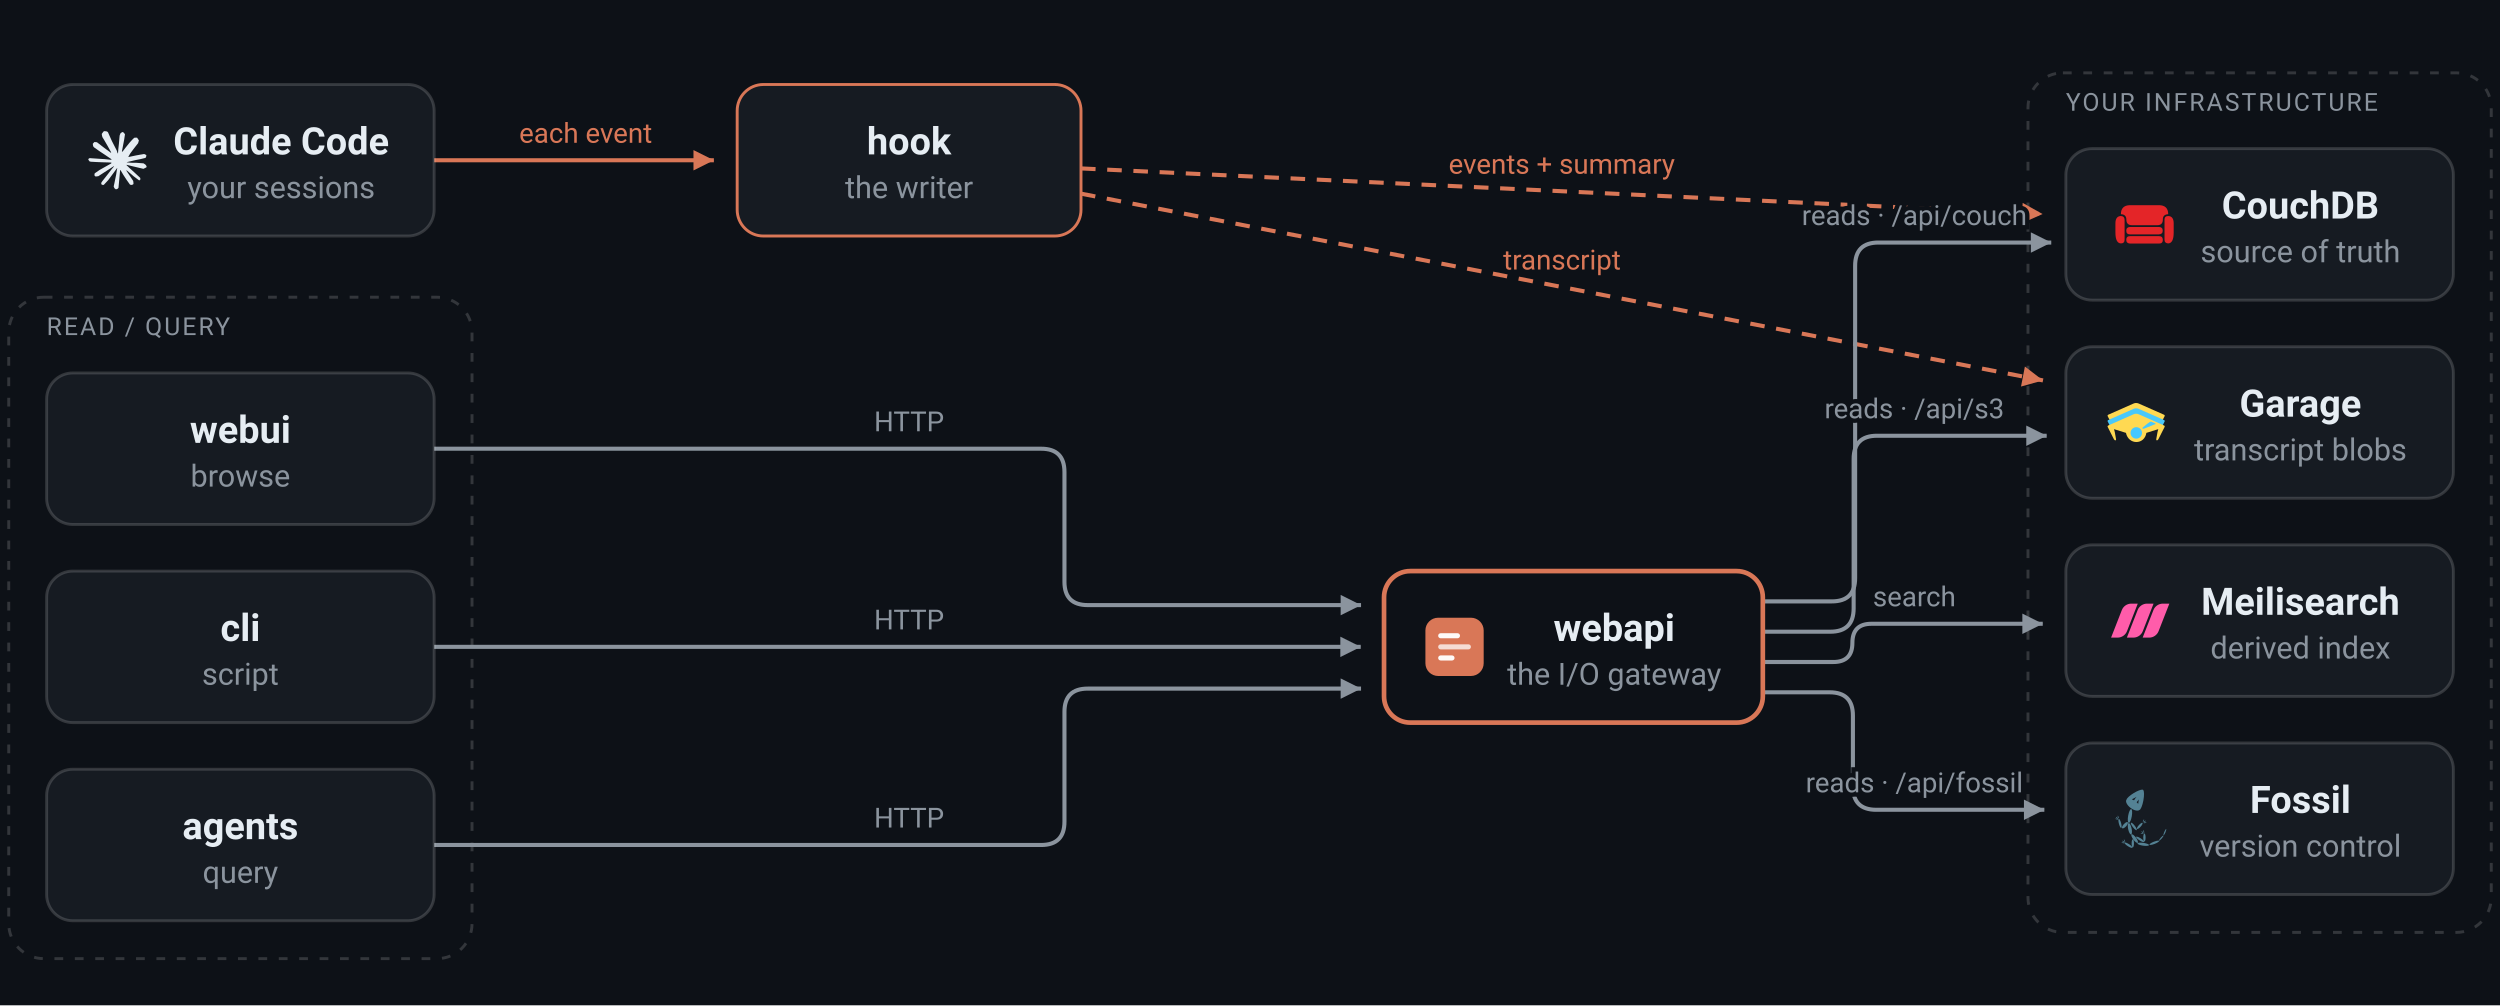
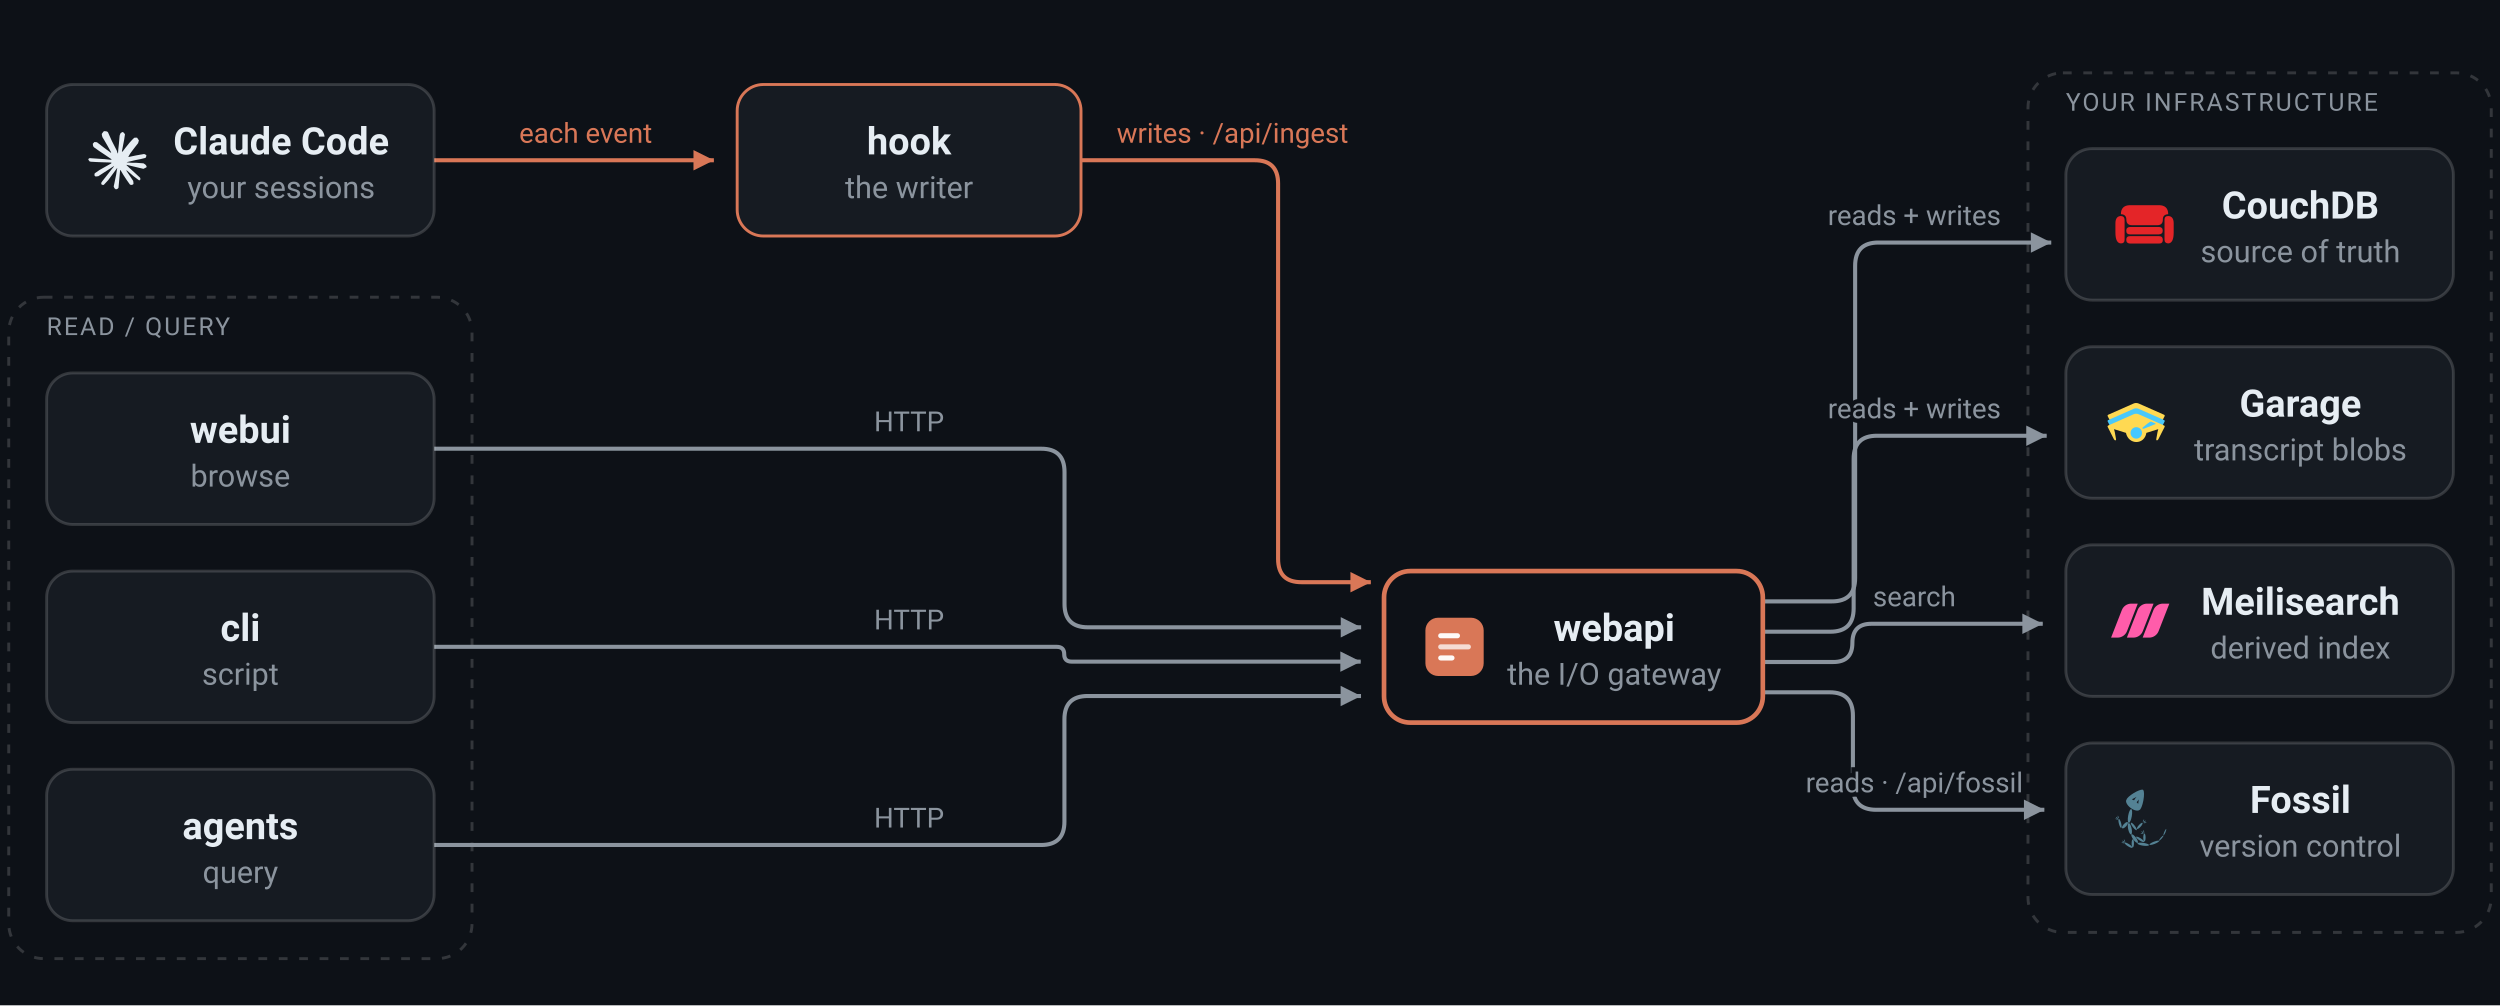
<svg xmlns="http://www.w3.org/2000/svg" viewBox="0 0 858 345" width="858" height="345" role="img" aria-labelledby="ct-title ct-desc" font-family="-apple-system, BlinkMacSystemFont, 'Segoe UI', Roboto, Helvetica, Arial, sans-serif">
  <defs>
    <marker id="ct-arrow-muted" markerUnits="userSpaceOnUse" markerWidth="7" markerHeight="7" refX="7" refY="3.5" orient="auto">
      <path d="M0 0L7 3.5L0 7z" fill="var(--ct-muted, #8b949e)" />
    </marker>
    <marker id="ct-arrow-clay" markerUnits="userSpaceOnUse" markerWidth="7" markerHeight="7" refX="7" refY="3.5" orient="auto">
      <path d="M0 0L7 3.5L0 7z" fill="var(--ct-clay, #d97757)" />
    </marker>
  </defs>
  <style>:root{--ct-bg:#0d1117;--ct-paper:#161b22;--ct-ink:#e6edf3;--ct-muted:#8b949e;--ct-border:rgba(255,255,255,.16);--ct-clay:#d97757;--ct-accentText:#d97757}</style>
  <rect x="0" y="0" width="858" height="345" fill="var(--ct-bg, #0d1117)" />
  <g>
    <rect x="3" y="102" width="159" height="227" rx="12" fill="none" stroke="var(--ct-border, rgba(255,255,255,.16))" stroke-width="1" stroke-dasharray="3 4" />
    <text x="16" y="115" font-size="8.5" letter-spacing="0.7" fill="var(--ct-muted, #8b949e)">READ / QUERY</text>
  </g>
  <g>
    <rect x="696" y="25" width="159" height="295" rx="12" fill="none" stroke="var(--ct-border, rgba(255,255,255,.16))" stroke-width="1" stroke-dasharray="3 4" />
    <text x="709" y="38" font-size="8.5" letter-spacing="0.7" fill="var(--ct-muted, #8b949e)">YOUR INFRASTRUCTURE</text>
  </g>
  <g>
    <path d="M149 55H245" fill="none" stroke="var(--ct-clay, #d97757)" stroke-width="1.4" marker-end="url(#ct-arrow-clay)" />
    <text x="201" y="49" text-anchor="middle" font-size="9.5" fill="var(--ct-accentText, #d97757)" stroke="var(--ct-bg, #0d1117)" stroke-width="3" paint-order="stroke">each event</text>
  </g>
  <g>
-     <path d="M371 57.8L701.01 73.46" fill="none" stroke="var(--ct-clay, #d97757)" stroke-width="1.4" marker-end="url(#ct-arrow-clay)" stroke-dasharray="5 4" />
-     <text x="536" y="59.63" text-anchor="middle" font-size="9.5" fill="var(--ct-accentText, #d97757)" stroke="var(--ct-bg, #0d1117)" stroke-width="3" paint-order="stroke">events + summary</text>
+     <path d="M371 55H430.64Q438.64 55 438.64 63V191.81Q438.64 199.81 446.64 199.81H470.47" fill="none" stroke="var(--ct-clay, #d97757)" stroke-width="1.4" marker-end="url(#ct-arrow-clay)" />
+     <text x="423" y="49" text-anchor="middle" font-size="9.5" fill="var(--ct-accentText, #d97757)" stroke="var(--ct-bg, #0d1117)" stroke-width="3" paint-order="stroke">writes · /api/ingest</text>
  </g>
  <g>
-     <path d="M371 66.46L701.15 130.56" fill="none" stroke="var(--ct-clay, #d97757)" stroke-width="1.4" marker-end="url(#ct-arrow-clay)" stroke-dasharray="5 4" />
-     <text x="536.07" y="92.51" text-anchor="middle" font-size="9.5" fill="var(--ct-accentText, #d97757)" stroke="var(--ct-bg, #0d1117)" stroke-width="3" paint-order="stroke">transcript</text>
-   </g>
-   <g>
-     <path d="M149 154H357.32Q365.32 154 365.32 162V199.67Q365.32 207.67 373.32 207.67H467.11" fill="none" stroke="var(--ct-muted, #8b949e)" stroke-width="1.4" marker-end="url(#ct-arrow-muted)" />
+     <path d="M149 154H357.34Q365.34 154 365.34 162V207.29Q365.34 215.29 373.34 215.29H467.14" fill="none" stroke="var(--ct-muted, #8b949e)" stroke-width="1.4" marker-end="url(#ct-arrow-muted)" />
    <text x="312" y="148" text-anchor="middle" font-size="9.5" fill="var(--ct-muted, #8b949e)" stroke="var(--ct-bg, #0d1117)" stroke-width="3" paint-order="stroke">HTTP</text>
  </g>
  <g>
-     <path d="M149 222H467" fill="none" stroke="var(--ct-muted, #8b949e)" stroke-width="1.4" marker-end="url(#ct-arrow-muted)" />
+     <path d="M149 222H362.7Q365.24 222 365.24 224.54V224.54Q365.24 227.07 367.78 227.07H467" fill="none" stroke="var(--ct-muted, #8b949e)" stroke-width="1.4" marker-end="url(#ct-arrow-muted)" />
    <text x="312" y="216" text-anchor="middle" font-size="9.5" fill="var(--ct-muted, #8b949e)" stroke="var(--ct-bg, #0d1117)" stroke-width="3" paint-order="stroke">HTTP</text>
  </g>
  <g>
-     <path d="M149 290H357.32Q365.32 290 365.32 282V244.33Q365.32 236.33 373.32 236.33H467.11" fill="none" stroke="var(--ct-muted, #8b949e)" stroke-width="1.4" marker-end="url(#ct-arrow-muted)" />
+     <path d="M149 290H357.31Q365.31 290 365.31 282V246.87Q365.31 238.87 373.31 238.87H467.1" fill="none" stroke="var(--ct-muted, #8b949e)" stroke-width="1.4" marker-end="url(#ct-arrow-muted)" />
    <text x="312" y="284" text-anchor="middle" font-size="9.5" fill="var(--ct-muted, #8b949e)" stroke="var(--ct-bg, #0d1117)" stroke-width="3" paint-order="stroke">HTTP</text>
  </g>
  <g>
    <path d="M605 206.4H628.68Q636.68 206.4 636.68 198.4V91.24Q636.68 83.24 644.68 83.24H703.99" fill="none" stroke="var(--ct-muted, #8b949e)" stroke-width="1.4" marker-end="url(#ct-arrow-muted)" />
-     <text x="657" y="77.24" text-anchor="middle" font-size="9.5" fill="var(--ct-muted, #8b949e)" stroke="var(--ct-bg, #0d1117)" stroke-width="3" paint-order="stroke">reads · /api/couch</text>
+     <text x="657" y="77.24" text-anchor="middle" font-size="9.5" fill="var(--ct-muted, #8b949e)" stroke="var(--ct-bg, #0d1117)" stroke-width="3" paint-order="stroke">reads + writes</text>
  </g>
  <g>
    <path d="M605 216.8H628.17Q636.17 216.8 636.17 208.8V157.55Q636.17 149.55 644.17 149.55H702.42" fill="none" stroke="var(--ct-muted, #8b949e)" stroke-width="1.4" marker-end="url(#ct-arrow-muted)" />
-     <text x="657" y="143.55" text-anchor="middle" font-size="9.5" fill="var(--ct-muted, #8b949e)" stroke="var(--ct-bg, #0d1117)" stroke-width="3" paint-order="stroke">reads · /api/s3</text>
+     <text x="657" y="143.55" text-anchor="middle" font-size="9.5" fill="var(--ct-muted, #8b949e)" stroke="var(--ct-bg, #0d1117)" stroke-width="3" paint-order="stroke">reads + writes</text>
  </g>
  <g>
    <path d="M605 237.6H627.92Q635.92 237.6 635.92 245.6V269.92Q635.92 277.92 643.92 277.92H701.62" fill="none" stroke="var(--ct-muted, #8b949e)" stroke-width="1.4" marker-end="url(#ct-arrow-muted)" />
    <text x="657" y="271.92" text-anchor="middle" font-size="9.5" fill="var(--ct-muted, #8b949e)" stroke="var(--ct-bg, #0d1117)" stroke-width="3" paint-order="stroke">reads · /api/fossil</text>
  </g>
  <g>
    <path d="M605 227.2H629.18Q635.74 227.2 635.74 220.64V220.64Q635.74 214.08 642.3 214.08H701.07" fill="none" stroke="var(--ct-muted, #8b949e)" stroke-width="1.4" marker-end="url(#ct-arrow-muted)" />
    <text x="657" y="208.08" text-anchor="middle" font-size="9.5" fill="var(--ct-muted, #8b949e)" stroke="var(--ct-bg, #0d1117)" stroke-width="3" paint-order="stroke">search</text>
  </g>
  <g>
    <rect x="16" y="29" width="133" height="52" rx="9" fill="var(--ct-paper, #161b22)" stroke="var(--ct-border, rgba(255,255,255,.16))" stroke-width="1" />
    <g style="color:var(--ct-ink, #e6edf3)">
      <svg x="30.31" y="45" width="20" height="20" viewBox="0 0 24 24" preserveAspectRatio="xMidYMid meet" overflow="visible" aria-hidden="true" role="presentation" fill="currentColor" fill-rule="evenodd">
        <path d="M4.709 15.955l4.72-2.647.08-.23-.08-.128H9.2l-.79-.048-2.698-.073-2.339-.097-2.266-.122-.571-.121L0 11.784l.055-.352.48-.321.686.06 1.52.103 2.278.158 1.652.097 2.449.255h.389l.055-.157-.134-.098-.103-.097-2.358-1.596-2.552-1.688-1.336-.972-.724-.491-.364-.462-.158-1.008.656-.722.881.06.225.061.893.686 1.908 1.476 2.491 1.833.365.304.145-.103.019-.073-.164-.274-1.355-2.446-1.446-2.49-.644-1.032-.17-.619a2.97 2.97 0 01-.104-.729L6.283.134 6.696 0l.996.134.42.364.62 1.414 1.002 2.229 1.555 3.03.456.898.243.832.091.255h.158V9.01l.128-1.706.237-2.095.23-2.695.08-.76.376-.91.747-.492.584.28.48.685-.067.444-.286 1.851-.559 2.903-.364 1.942h.212l.243-.242.985-1.306 1.652-2.064.73-.82.85-.904.547-.431h1.033l.76 1.129-.34 1.166-1.064 1.347-.881 1.142-1.264 1.7-.79 1.36.073.11.188-.02 2.856-.606 1.543-.28 1.841-.315.833.388.091.395-.328.807-1.969.486-2.309.462-3.439.813-.042.03.049.061 1.549.146.662.036h1.622l3.02.225.79.522.474.638-.079.485-1.215.62-1.64-.389-3.829-.91-1.312-.329h-.182v.11l1.093 1.068 2.006 1.81 2.509 2.33.127.578-.322.455-.34-.049-2.205-1.657-.851-.747-1.926-1.62h-.128v.17l.444.649 2.345 3.521.122 1.08-.17.353-.608.213-.668-.122-1.374-1.925-1.415-2.167-1.143-1.943-.14.08-.674 7.254-.316.37-.729.28-.607-.461-.322-.747.322-1.476.389-1.924.315-1.53.286-1.9.17-.632-.012-.042-.14.018-1.434 1.967-2.18 2.945-1.726 1.845-.414.164-.717-.37.067-.662.401-.589 2.388-3.036 1.44-1.882.93-1.086-.006-.158h-.055L4.132 18.56l-1.13.146-.487-.456.061-.746.231-.243 1.908-1.312-.006.006z" />
      </svg>
    </g>
    <text x="96.5" y="53" text-anchor="middle" font-size="13" font-weight="600" fill="var(--ct-ink, #e6edf3)">Claude Code</text>
    <text x="96.5" y="68" text-anchor="middle" font-size="10.5" fill="var(--ct-muted, #8b949e)">your sessions</text>
  </g>
  <g>
    <rect x="253" y="29" width="118" height="52" rx="9" fill="var(--ct-paper, #161b22)" stroke="var(--ct-clay, #d97757)" stroke-width="1" />
    <text x="312" y="53" text-anchor="middle" font-size="13" font-weight="600" fill="var(--ct-ink, #e6edf3)">hook</text>
    <text x="312" y="68" text-anchor="middle" font-size="10.5" fill="var(--ct-muted, #8b949e)">the writer</text>
  </g>
  <g>
    <rect x="16" y="128" width="133" height="52" rx="9" fill="var(--ct-paper, #161b22)" stroke="var(--ct-border, rgba(255,255,255,.16))" stroke-width="1" />
    <text x="82.5" y="152" text-anchor="middle" font-size="13" font-weight="600" fill="var(--ct-ink, #e6edf3)">webui</text>
    <text x="82.5" y="167" text-anchor="middle" font-size="10.5" fill="var(--ct-muted, #8b949e)">browse</text>
  </g>
  <g>
    <rect x="16" y="196" width="133" height="52" rx="9" fill="var(--ct-paper, #161b22)" stroke="var(--ct-border, rgba(255,255,255,.16))" stroke-width="1" />
    <text x="82.5" y="220" text-anchor="middle" font-size="13" font-weight="600" fill="var(--ct-ink, #e6edf3)">cli</text>
    <text x="82.5" y="235" text-anchor="middle" font-size="10.5" fill="var(--ct-muted, #8b949e)">script</text>
  </g>
  <g>
    <rect x="16" y="264" width="133" height="52" rx="9" fill="var(--ct-paper, #161b22)" stroke="var(--ct-border, rgba(255,255,255,.16))" stroke-width="1" />
    <text x="82.5" y="288" text-anchor="middle" font-size="13" font-weight="600" fill="var(--ct-ink, #e6edf3)">agents</text>
    <text x="82.5" y="303" text-anchor="middle" font-size="10.5" fill="var(--ct-muted, #8b949e)">query</text>
  </g>
  <g>
    <rect x="475" y="196" width="130" height="52" rx="9" fill="var(--ct-bg, #0d1117)" stroke="var(--ct-clay, #d97757)" stroke-width="1.6" />
    <svg x="489.2" y="212" width="20" height="20" viewBox="0 0 32 32" preserveAspectRatio="xMidYMid meet" overflow="visible" aria-hidden="true" role="presentation">
      <rect width="32" height="32" rx="7" fill="#D97757" />
      <rect x="7" y="8.5" width="12" height="2.8" rx="1.4" fill="#ffffff" fill-opacity="0.96" />
      <rect x="7" y="14.6" width="18" height="2.8" rx="1.4" fill="#ffffff" fill-opacity="0.74" />
      <rect x="7" y="20.7" width="9" height="2.8" rx="1.4" fill="#ffffff" fill-opacity="0.96" />
    </svg>
    <text x="554" y="220" text-anchor="middle" font-size="13" font-weight="600" fill="var(--ct-ink, #e6edf3)">webapi</text>
    <text x="554" y="235" text-anchor="middle" font-size="10.5" fill="var(--ct-muted, #8b949e)">the I/O gateway</text>
  </g>
  <g>
    <rect x="709" y="51" width="133" height="52" rx="9" fill="var(--ct-paper, #161b22)" stroke="var(--ct-border, rgba(255,255,255,.16))" stroke-width="1" />
    <svg x="726.01" y="67" width="20" height="20" viewBox="0 0 64 64" preserveAspectRatio="xMidYMid meet" overflow="visible" aria-hidden="true" role="presentation">
      <path d="M51.96 38.937c0 2.618-1.44 3.926-4.057 4.057H15.967c-2.618 0-4.057-1.3-4.057-4.057 0-2.618 1.44-3.926 4.057-4.057h32.065c2.618.13 3.926 1.44 3.926 4.057zm-3.926 6.02H15.967c-2.618 0-4.057 1.3-4.057 4.057 0 2.618 1.44 3.926 4.057 4.057h32.065c2.618 0 4.057-1.3 4.057-4.057-.13-2.748-1.44-4.057-4.057-4.057zm9.947-22.12c-2.618 0-4.057 1.3-4.057 3.926v22.12c0 2.618 1.44 3.926 4.057 4.057C61.906 52.8 64 48.883 64 40.9v-9.947c0-5.366-2.094-7.984-6.02-8.115zm-51.96 0C2.094 22.97 0 25.587 0 30.953V40.9c0 7.984 2.094 11.9 6.02 12.04 2.618 0 4.057-1.3 4.057-4.057V26.896c-.13-2.618-1.44-3.926-4.057-4.057zm51.96-1.963c0-6.675-3.534-9.816-9.947-9.947H15.967c-6.544.13-9.947 3.403-9.947 9.947 3.926 0 6.02 2.094 6.02 6.02s2.094 6.02 6.02 6.02h28c3.926 0 6.02-2.094 6.02-6.02-.13-4.057 2.094-5.9 5.9-6.02z" fill="#e42528" />
    </svg>
    <text x="789.5" y="75" text-anchor="middle" font-size="13" font-weight="600" fill="var(--ct-ink, #e6edf3)">CouchDB</text>
    <text x="789.5" y="90" text-anchor="middle" font-size="10.5" fill="var(--ct-muted, #8b949e)">source of truth</text>
  </g>
  <g>
    <rect x="709" y="119" width="133" height="52" rx="9" fill="var(--ct-paper, #161b22)" stroke="var(--ct-border, rgba(255,255,255,.16))" stroke-width="1" />
    <svg x="723.12" y="135" width="20" height="20" viewBox="3.68 2.78 26.77 18.44" preserveAspectRatio="xMidYMid meet" overflow="visible" aria-hidden="true" role="presentation">
      <g stroke-width=".147">
        <path d="m20.613 10.981a2.203 2.203 0 0 1-0.734-0.076l-9.204-2.484a2.234 2.234 0 0 1-0.693-0.328z" />
        <path d="m17.034 3.034a2.911 2.911 0 0 0-1.146 0.248l-11.697 5.175a0.423 0.423 0 0 0-0.222 0.566 0.204 0.204 0 0 0 0.018 0.047l1.877 3.71h1.629l-0.232-1.294c-0.019-0.104-0.188-0.843-0.348-1.375l5.475 1.71c0.072 0.341 0.167 0.659 0.281 0.959h8.877c0.098-0.299 0.175-0.618 0.227-0.959l5.463-1.705c-0.16 0.532-0.327 1.266-0.346 1.371l-0.232 1.294h1.628l1.859-3.676 0.018-0.034 0.018-0.045a0.028 0.028 0 0 0 0-0.012 0.394 0.394 0 0 0 0.018-0.136 0.419 0.419 0 0 0-0.263-0.419l-11.697-5.175a2.911 2.911 0 0 0-1.204-0.248z" fill="#ffd952" />
        <path d="m17.034 5.482a2.911 2.911 0 0 0-1.146 0.248l-11.697 5.175a0.423 0.423 0 0 0-0.222 0.565 0.204 0.204 0 0 0 0.018 0.047l1.018 2.012h2.163c-0.068-0.288-0.157-0.643-0.255-0.97l3.107 0.97h14.121l3.094-0.966c-0.098 0.327-0.185 0.679-0.253 0.966h2.163l1-1.978 0.018-0.034 0.018-0.045a0.028 0.028 0 0 0 0-0.012 0.394 0.394 0 0 0 0.018-0.136 0.419 0.419 0 0 0-0.263-0.419l-11.697-5.175a2.911 2.911 0 0 0-1.204-0.248z" fill="#49c8fa" />
        <path d="m30.198 13.82a0.394 0.394 0 0 1-0.018 0.137 0.028 0.028 0 0 1 0 0.012l-0.018 0.046-0.018 0.034-2.831 5.596c-0.394 0.777-1.118 0.754-0.996-0.032l0.57-3.182c0.019-0.104 0.187-0.839 0.347-1.371l-5.463 1.705c-0.858 5.572-8.189 5.664-9.385 0l-5.475-1.71c0.16 0.532 0.329 1.271 0.348 1.375l0.57 3.182c0.122 0.786-0.602 0.809-0.996 0.032l-2.848-5.63a0.204 0.204 0 0 1-0.018-0.047 0.423 0.423 0 0 1 0.222-0.566l11.697-5.175a2.911 2.911 0 0 1 2.35 0l11.697 5.175a0.419 0.419 0 0 1 0.263 0.419z" fill="#ffd952" />
        <path d="m20.801 14.796 5.057-2.036a0.214 0.214 0 0 0 0-0.398c-0.588-0.245-1.313-0.527-2.024-0.823-0.131-0.054-1.369 0.834-1.482 0.925l-2.18 1.742c-0.527 0.442-0.071 0.87 0.629 0.589z" fill="#45c8ff" />
        <circle cx="17.135" cy="16.785" r="2.637" fill="#45c8ff" />
      </g>
    </svg>
    <text x="789.5" y="143" text-anchor="middle" font-size="13" font-weight="600" fill="var(--ct-ink, #e6edf3)">Garage</text>
    <text x="789.5" y="158" text-anchor="middle" font-size="10.5" fill="var(--ct-muted, #8b949e)">transcript blobs</text>
  </g>
  <g>
    <rect x="709" y="187" width="133" height="52" rx="9" fill="var(--ct-paper, #161b22)" stroke="var(--ct-border, rgba(255,255,255,.16))" stroke-width="1" />
    <svg x="724.52" y="203" width="20" height="20" viewBox="0 0 24 24" preserveAspectRatio="xMidYMid meet" overflow="visible" aria-hidden="true" role="presentation" fill="#FF5CAA">
      <path d="m6.505 18.998 4.434-11.345a4.168 4.168 0 0 1 3.882-2.651h2.674l-4.434 11.345a4.169 4.169 0 0 1-3.883 2.651H6.505Zm6.505 0 4.434-11.345a4.169 4.169 0 0 1 3.883-2.651H24l-4.434 11.345a4.168 4.168 0 0 1-3.882 2.651H13.01Zm-13.01 0L4.434 7.653a4.168 4.168 0 0 1 3.882-2.651h2.674L6.556 16.347a4.169 4.169 0 0 1-3.883 2.651H0Z" />
    </svg>
    <text x="789.5" y="211" text-anchor="middle" font-size="13" font-weight="600" fill="var(--ct-ink, #e6edf3)">Meilisearch</text>
    <text x="789.5" y="226" text-anchor="middle" font-size="10.5" fill="var(--ct-muted, #8b949e)">derived index</text>
  </g>
  <g>
    <rect x="709" y="255" width="133" height="52" rx="9" fill="var(--ct-paper, #161b22)" stroke="var(--ct-border, rgba(255,255,255,.16))" stroke-width="1" />
    <svg x="724.7" y="271" width="20" height="20" viewBox="0 0 24 24" preserveAspectRatio="xMidYMid meet" overflow="visible" aria-hidden="true" role="presentation" fill="#548294">
      <path d="M12.571 0c-.699.022-2.041.555-3.458 1.419C7.464 2.42 6.258 3.538 6.16 4.108c-.008.009-.019.014-.026.023-.563.746.203 2.277 1.711 3.414 1.408 1.063 2.958 1.397 3.617.832.518-.09 1.227-1.776 1.627-3.94.383-2.054.35-3.812-.045-4.214-.006-.02.001-.048-.01-.066-.069-.113-.23-.163-.463-.156zm-2.277 2.936c-.164.193-.329.383-.492.605-.217.296-.403.587-.568.866a5.705 5.705 0 00-.908-.432 14.052 14.052 0 001.785-.914c.067-.04.118-.084.183-.125zm.912 1.084c-.004.024-.01.043-.015.066a16.33 16.33 0 00-.227 1.78 6.106 6.106 0 00-.654-.674c.215-.241.436-.507.652-.801.093-.127.16-.246.244-.371zm-3.14 4.002c-.41-.075-.968 1.14-1.246 2.706-.276 1.566-.164 2.897.246 2.969.41.072.972-1.141 1.248-2.707.276-1.566.164-2.896-.248-2.968zm-5.56 2.708c-.072.032-.026.314.103.625.132.312.297.539.37.51.074-.031.025-.311-.104-.623-.13-.312-.295-.54-.37-.512zm-.602.506c-.035-.005-.061 0-.076.018-.062.067.083.298.322.512.24.215.483.332.545.265.06-.07-.084-.298-.324-.513-.18-.16-.361-.267-.467-.282zm-.224.684c-.118 0-.197.02-.205.058-.017.077.247.205.587.282.343.078.636.078.653.002.017-.08-.248-.204-.588-.284a2.163 2.163 0 00-.447-.058zm1.296.144c-.251.067-.235.954.036 1.98.27 1.03.695 1.81.945 1.745.25-.067.234-.954-.037-1.98-.271-1.03-.694-1.812-.944-1.745zm10.394.186c-.072-.031-.237.198-.369.51-.13.311-.178.59-.103.62.072.032.24-.197.369-.51.13-.31.178-.591.103-.62zm.61.504c-.105.015-.285.12-.463.281-.238.213-.382.445-.323.512.058.064.304-.057.541-.27.238-.213.38-.443.32-.508-.014-.016-.04-.02-.075-.015zm-7.625.593c-.34.035-.86.369-1.326.883-.621.686-.914 1.437-.652 1.672.261.237.978-.125 1.601-.81.621-.689.912-1.437.65-1.674-.065-.059-.16-.082-.273-.07zm7.85.092c-.119 0-.276.018-.446.057-.343.077-.607.202-.59.281.017.077.31.077.652 0 .34-.077.607-.202.588-.28-.008-.037-.087-.057-.205-.058zm-6.13.168a.15.15 0 00-.099.028c-.21.163.143.978.793 1.82.647.841 1.346 1.393 1.557 1.23.21-.16-.148-.977-.795-1.818-.567-.737-1.172-1.251-1.455-1.26zm4.557.043c-.267-.03-.843.36-1.387.96-.62.685-.966 1.386-.767 1.563.196.18.861-.232 1.482-.917.621-.686.964-1.385.768-1.565a.17.17 0 00-.096-.04zm-5.603.133c-.386.082-.48 1.2-.205 2.492.273 1.292.815 2.275 1.2 2.193.387-.081.481-1.2.208-2.49-.276-1.292-.815-2.279-1.203-2.195zm15.448 2.459c-.13-.055-.48.471-.78 1.174-.297.705-.432 1.323-.3 1.378.13.056.48-.47.777-1.173.297-.705.433-1.324.303-1.38zm-9.503.412c-.07.031-.024.31.105.621.132.312.298.542.367.514.072-.031.027-.31-.105-.621-.13-.312-.295-.543-.367-.514zm-.6.506c-.035-.005-.062 0-.078.017-.06.07.087.297.324.51.238.213.481.33.541.264.06-.067-.083-.297-.32-.51-.178-.158-.36-.266-.467-.281zm-.224.681c-.118 0-.195.019-.203.057-.017.079.245.204.585.283.343.077.636.077.653 0 .016-.077-.246-.204-.586-.281a2.133 2.133 0 00-.45-.059zm1.37.21c-.26 0-.476.75-.476 1.675s.215 1.676.477 1.676c.26 0 .478-.75.478-1.676 0-.926-.217-1.676-.478-1.676zm-5.175.333a.235.235 0 00-.133.045c-.294.216.04 1.17.744 2.13.703.962 1.514 1.564 1.807 1.35.295-.215-.035-1.171-.74-2.13-.617-.842-1.315-1.41-1.678-1.395zm13.02.522c-.105-.094-.601.297-1.105.873-.503.575-.824 1.119-.718 1.213.108.093.603-.298 1.107-.873.504-.576.825-1.12.717-1.213zm-11.014.443c-.113-.005-.194.019-.23.074-.144.223.46.875 1.353 1.453.89.58 1.73.872 1.875.649.146-.223-.46-.877-1.35-1.457-.667-.434-1.308-.704-1.648-.719zM8.73 20.451c-.266 0-.48.75-.48 1.675 0 .926.214 1.676.48 1.676s.482-.75.482-1.676c0-.925-.216-1.675-.482-1.675zm-3.644.06c-.072.031-.026.313.103.625.132.312.297.539.37.51.074-.031.025-.312-.104-.623-.13-.312-.295-.54-.37-.512zm14.296.477c-.368-.04-1.127.127-1.96.453-1.107.434-1.929.984-1.833 1.228.096.242 1.074.093 2.181-.342 1.11-.434 1.932-.985 1.836-1.23-.024-.06-.102-.096-.224-.11zm-14.898.029c-.035-.005-.061 0-.076.018-.062.067.082.298.322.511.24.216.483.333.545.266.06-.07-.084-.298-.324-.514-.18-.16-.362-.267-.467-.281zm-.223.685c-.118 0-.196.019-.205.057-.016.08.248.204.588.283.343.077.636.077.653 0 .016-.077-.248-.204-.588-.281a2.116 2.116 0 00-.448-.059zm1.29.047c-.114-.005-.194.019-.231.075-.144.223.461.875 1.353 1.453.89.58 1.731.871 1.875.648.147-.223-.46-.877-1.35-1.457-.666-.433-1.307-.704-1.648-.719zm6.628.09c-.865-.036-1.493.081-1.527.32-.046.317.98.73 2.289.92 1.311.19 2.415.087 2.46-.232.046-.317-.98-.73-2.292-.92a9.203 9.203 0 00-.93-.088z" />
    </svg>
    <text x="789.5" y="279" text-anchor="middle" font-size="13" font-weight="600" fill="var(--ct-ink, #e6edf3)">Fossil</text>
    <text x="789.5" y="294" text-anchor="middle" font-size="10.5" fill="var(--ct-muted, #8b949e)">version control</text>
  </g>
</svg>
